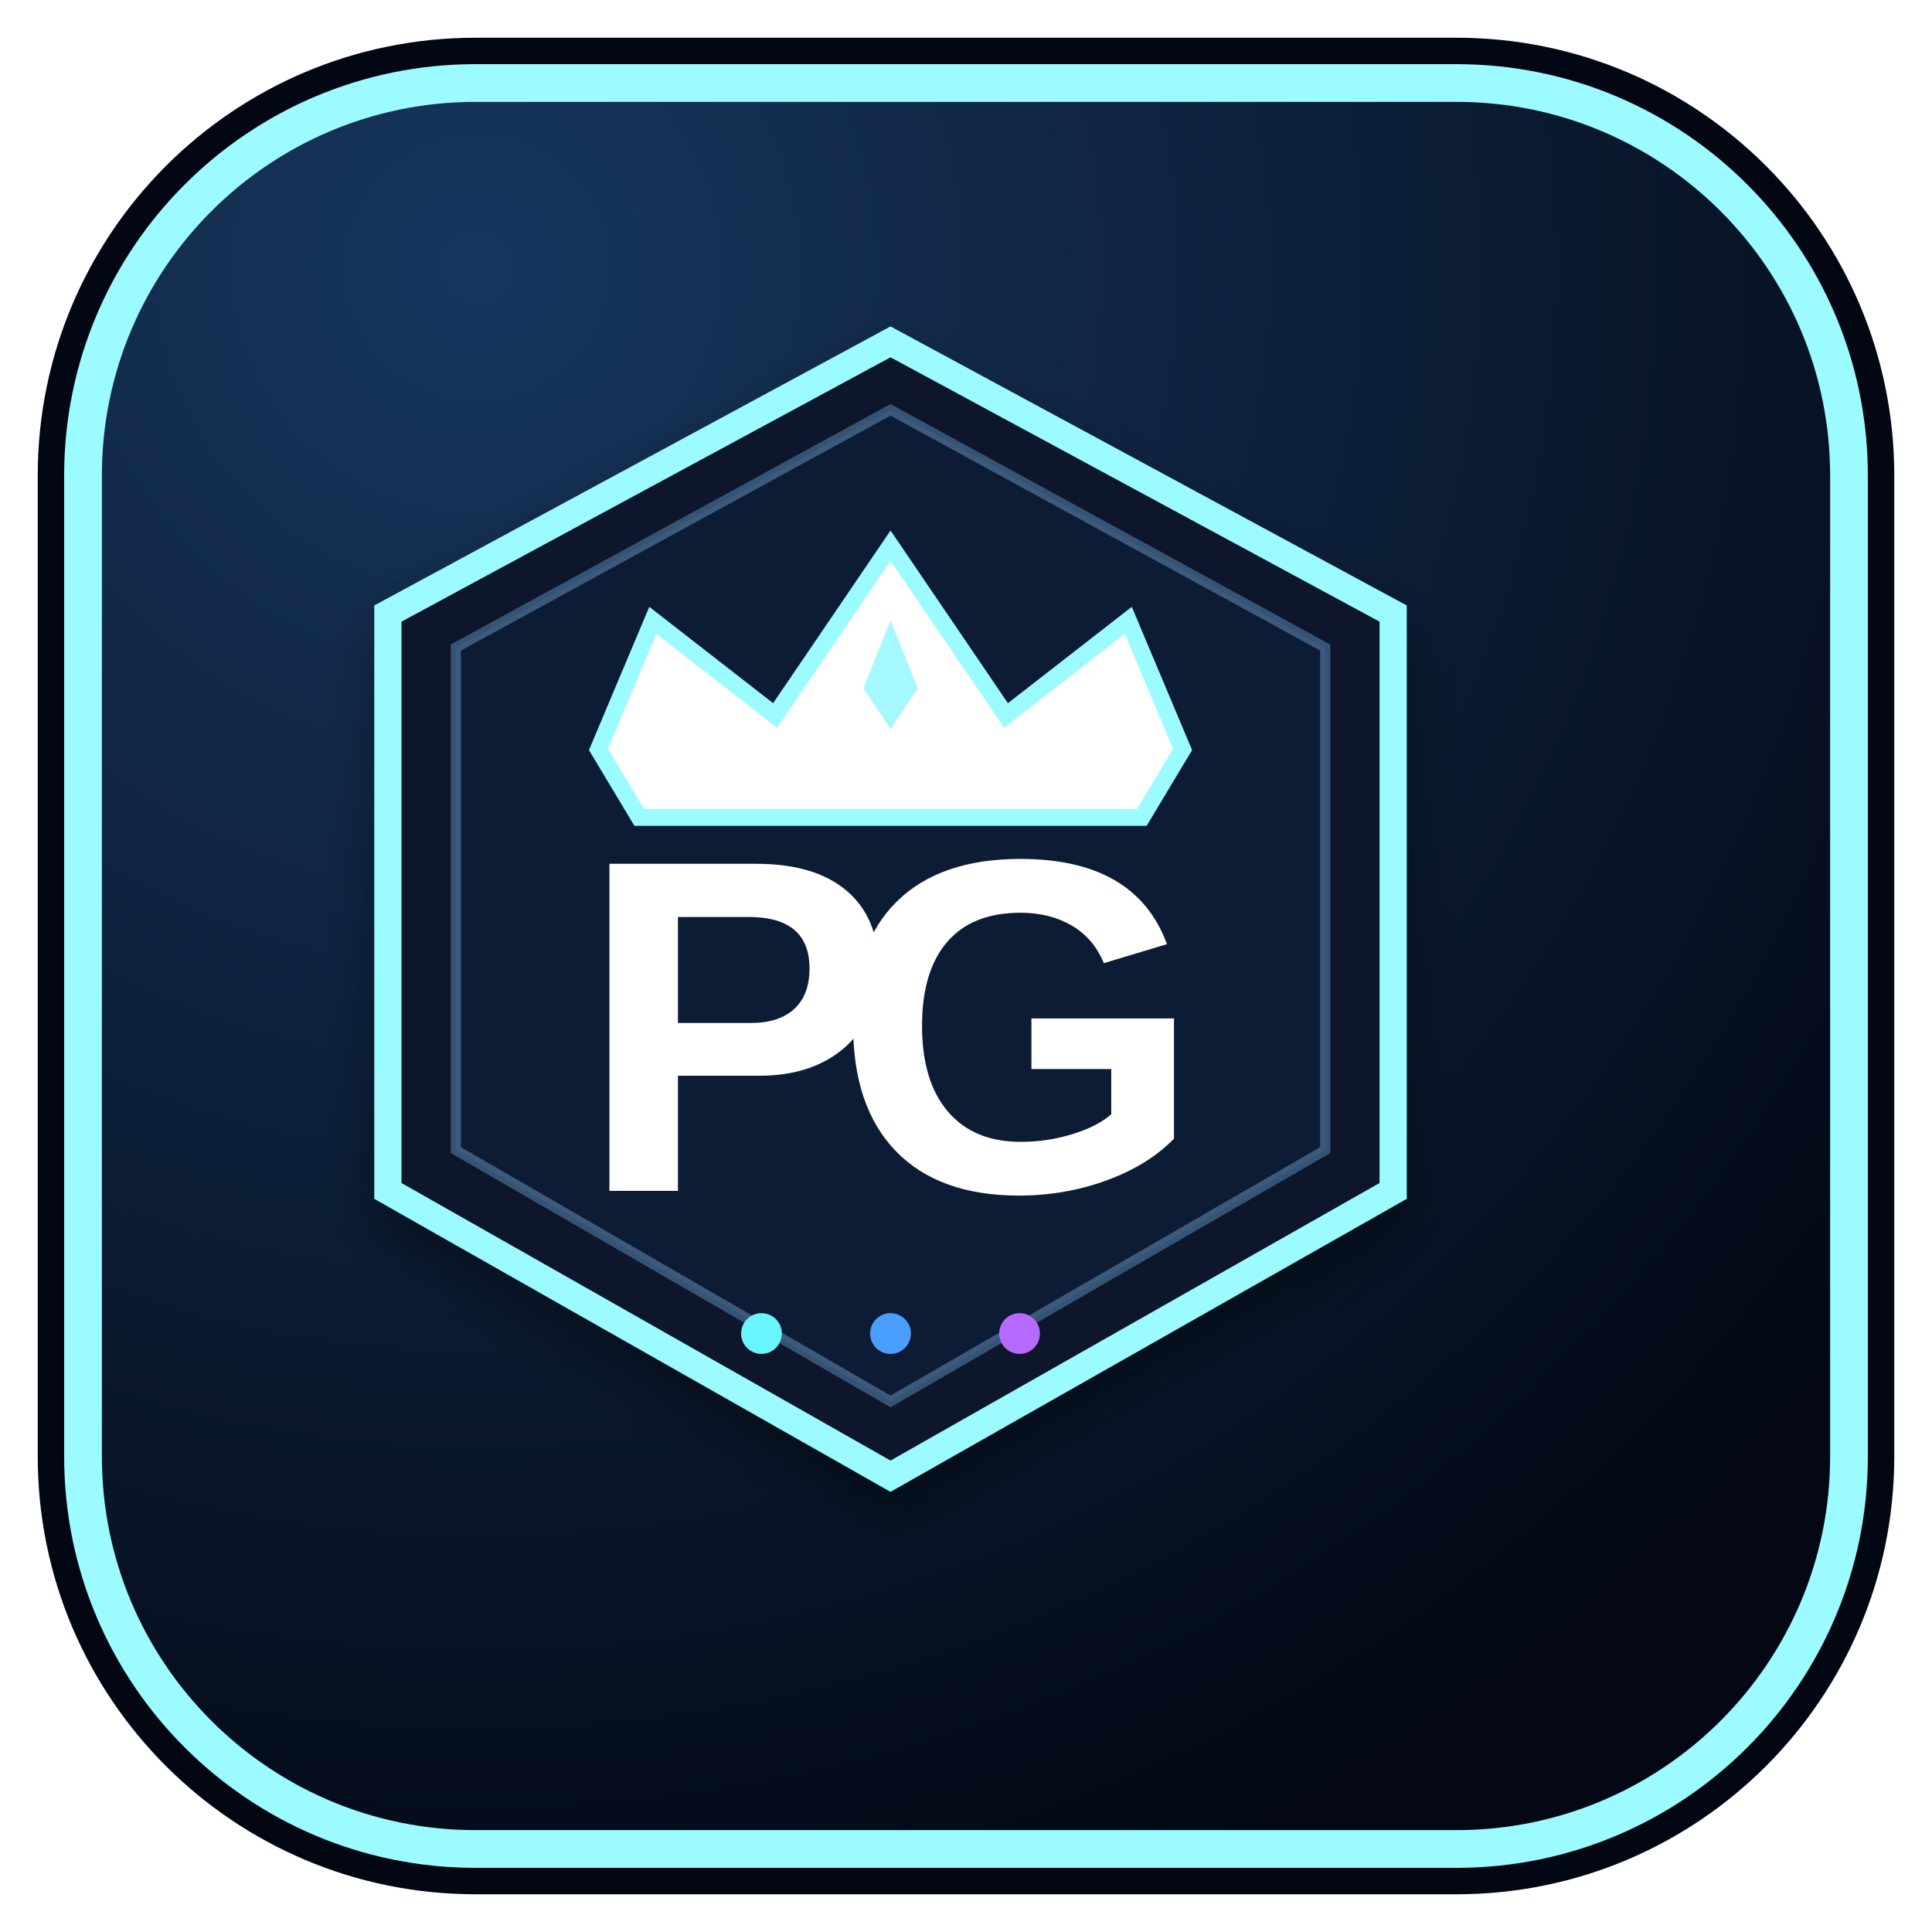
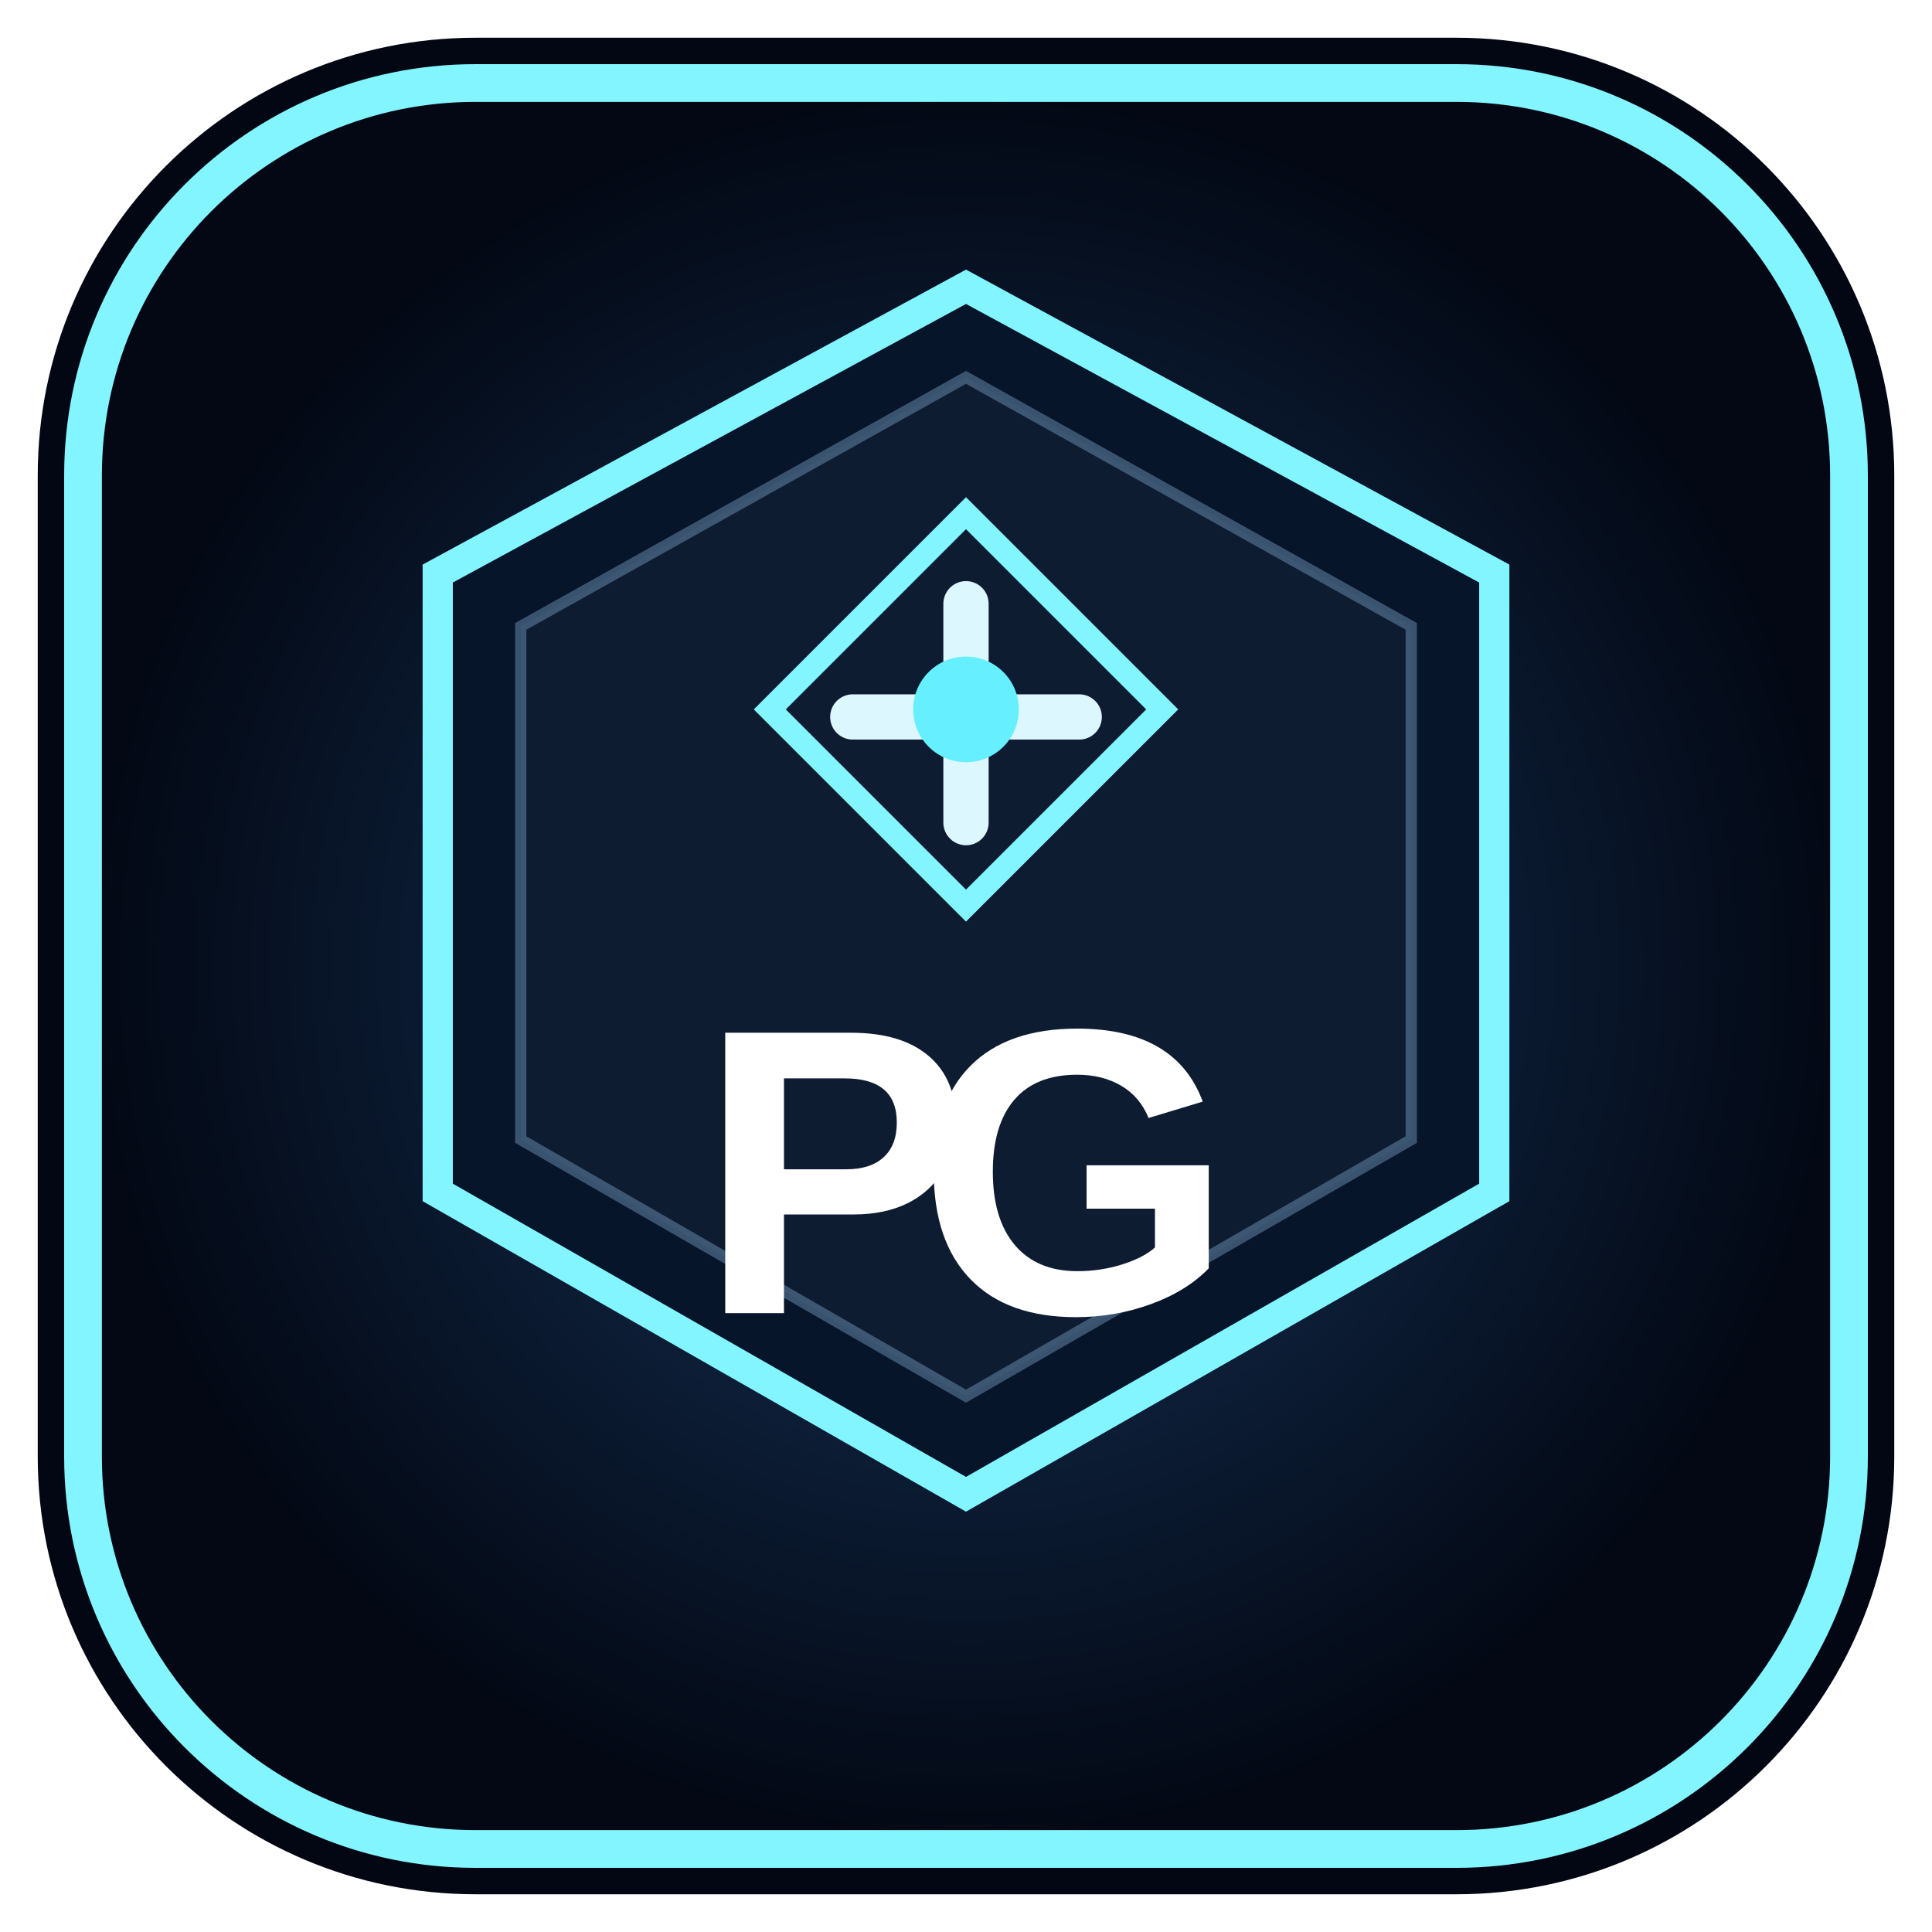
<svg xmlns="http://www.w3.org/2000/svg" width="256" height="256" viewBox="0 0 256 256" role="img" aria-labelledby="title desc">
  <defs>
-     <linearGradient id="edge" x1="20" y1="12" x2="236" y2="244">
-       <stop stop-color="#9CFBFF" />
-       <stop offset=".48" stop-color="#287DFF" />
-       <stop offset="1" stop-color="#B56AFF" />
+     <linearGradient id="edge" x1="18" y1="8" x2="240" y2="250">
+       <stop stop-color="#83F5FF" />
+       <stop offset=".5" stop-color="#368DFF" />
+       <stop offset="1" stop-color="#A875FF" />
    </linearGradient>
-     <linearGradient id="metal" x1="45" y1="38" x2="210" y2="218">
-       <stop stop-color="#FFFFFF" />
-       <stop offset=".3" stop-color="#CFE4FF" />
-       <stop offset=".58" stop-color="#7896BC" />
-       <stop offset=".82" stop-color="#F8FCFF" />
-       <stop offset="1" stop-color="#8CA8CE" />
+     <linearGradient id="metal" x1="30" y1="24" x2="170" y2="200">
+       <stop stop-color="#FFF" />
+       <stop offset=".48" stop-color="#C8DDF7" />
+       <stop offset="1" stop-color="#8199BA" />
    </linearGradient>
-     <radialGradient id="bg" cx="22%" cy="10%" r="100%">
-       <stop stop-color="#17365E" />
+     <radialGradient id="bg">
+       <stop stop-color="#17375E" />
      <stop offset="1" stop-color="#030814" />
    </radialGradient>
-     <filter id="glow" x="-40%" y="-40%" width="180%" height="190%">
-       <feGaussianBlur in="SourceAlpha" stdDeviation="4" result="b" />
-       <feOffset dy="4" />
-       <feComponentTransfer>
-         <feFuncA type="linear" slope=".4" />
-       </feComponentTransfer>
-       <feMerge>
-         <feMergeNode />
-         <feMergeNode in="SourceGraphic" />
-       </feMerge>
-     </filter>
  </defs>
  <rect x="5" y="5" width="246" height="246" rx="58" fill="#020713" />
  <rect x="11" y="11" width="234" height="234" rx="52" fill="url(#bg)" stroke="url(#edge)" stroke-width="5" />
-   <g transform="translate(37 39) scale(.9)" filter="url(#glow)">
-     <path d="M90 7 164 47V132L90 174 16 132V47Z" fill="#071329" stroke="url(#edge)" stroke-width="4" />
-     <path d="M90 17 154 52V126L90 163 26 126V52Z" fill="#B6D8FF" fill-opacity=".06" stroke="#8AC8FF" stroke-opacity=".35" stroke-width="1.5" />
-     <path d="M47 67 55 48 73 62 90 37 107 62 125 48 133 67 127 77H53Z" fill="url(#metal)" stroke="url(#edge)" stroke-width="2.5" />
-     <path d="M90 48 94 58 90 64 86 58Z" fill="#A6F8FF" />
-     <text x="90" y="132" text-anchor="middle" fill="url(#metal)" font-family="Arial,sans-serif" font-size="70" font-weight="900" letter-spacing="-9">PG</text>
-     <path d="M55 145H125" stroke="url(#edge)" stroke-width="3" stroke-linecap="round" />
-     <circle cx="71" cy="153" r="3" fill="#6BF4FF" />
-     <circle cx="90" cy="153" r="3" fill="#4A9EFF" />
-     <circle cx="109" cy="153" r="3" fill="#B76BFF" />
-   </g>
+   <path d="M128 38 198 76v82l-70 40-70-40V76Z" fill="#07152B" stroke="url(#edge)" stroke-width="4" />
+   <path d="M128 50 187 83v68l-59 34-59-34V83Z" fill="#B7D7F8" fill-opacity=".04" stroke="#9BC9F0" stroke-opacity=".34" stroke-width="1.5" />
+   <path d="m128 68 26 26-26 26-26-26Z" fill="none" stroke="url(#edge)" stroke-width="3" />
+   <path d="M128 80v29m-15-14h30" stroke="#DDF7FF" stroke-width="6" stroke-linecap="round" />
+   <circle cx="128" cy="94" r="7" fill="#65EFFF" />
+   <text x="128" y="174" text-anchor="middle" font-family="Arial,sans-serif" font-size="54" font-weight="900" letter-spacing="-7" fill="url(#metal)">PG</text>
+   <path d="M91 190H165" stroke="url(#edge)" stroke-width="3" stroke-linecap="round" />
</svg>
